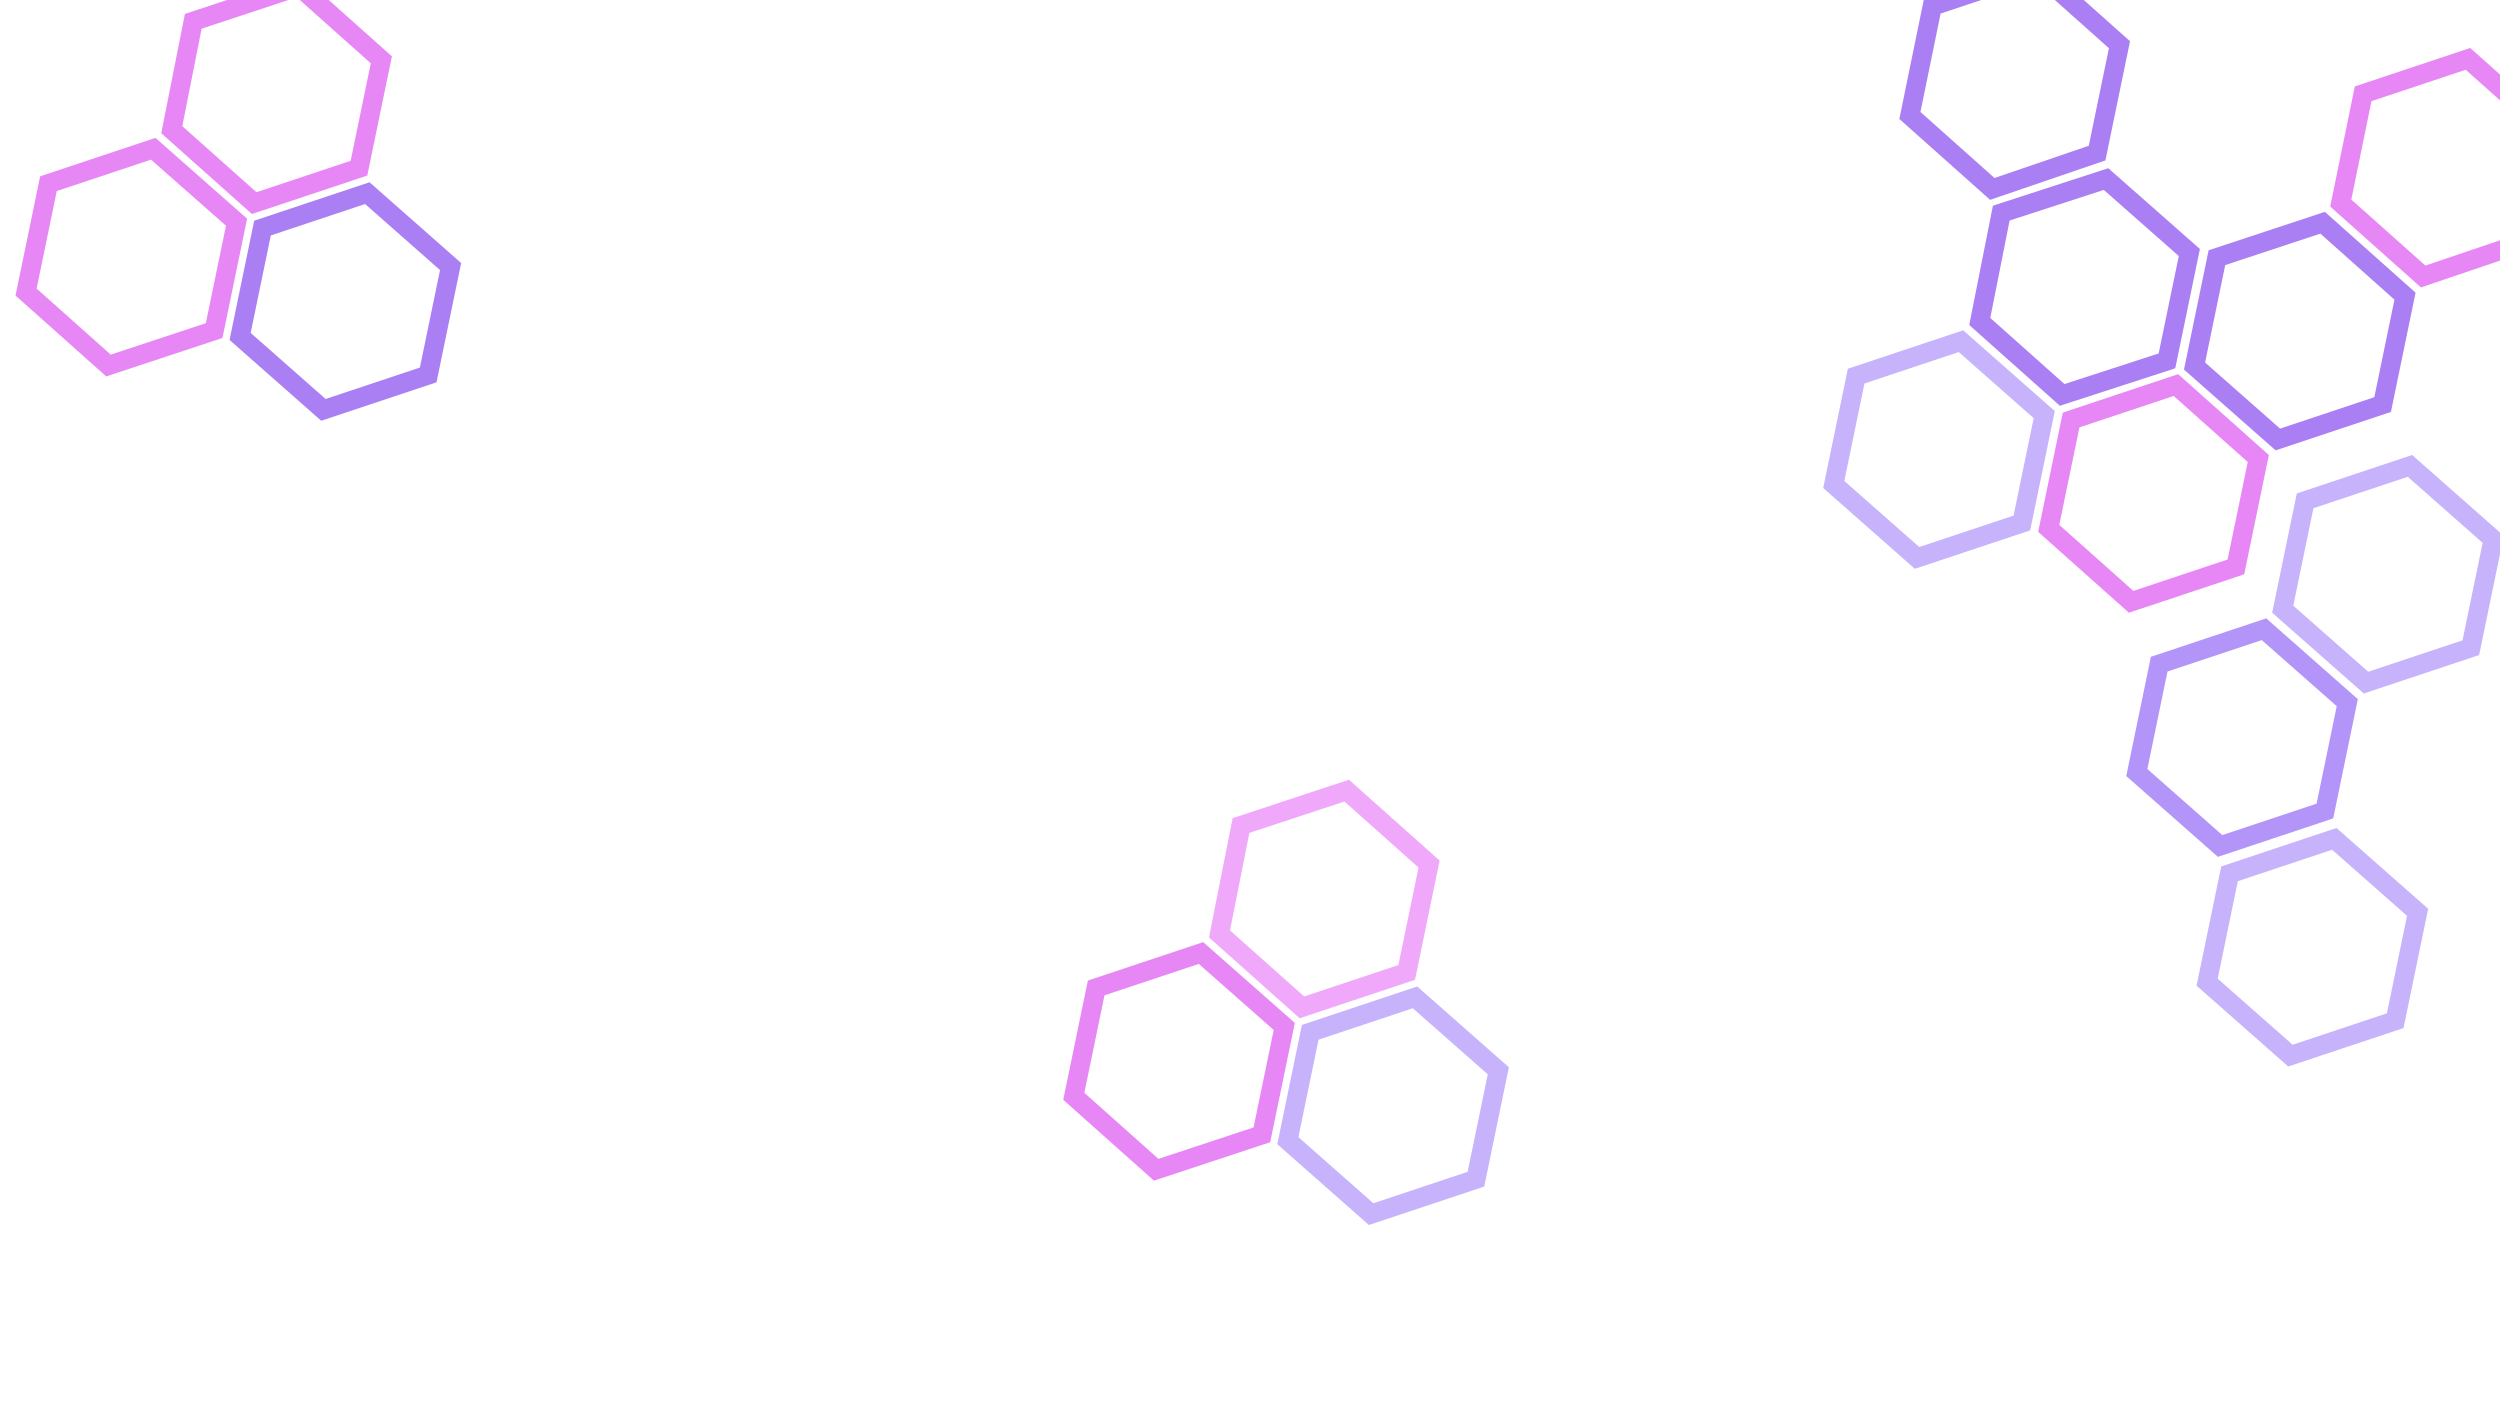
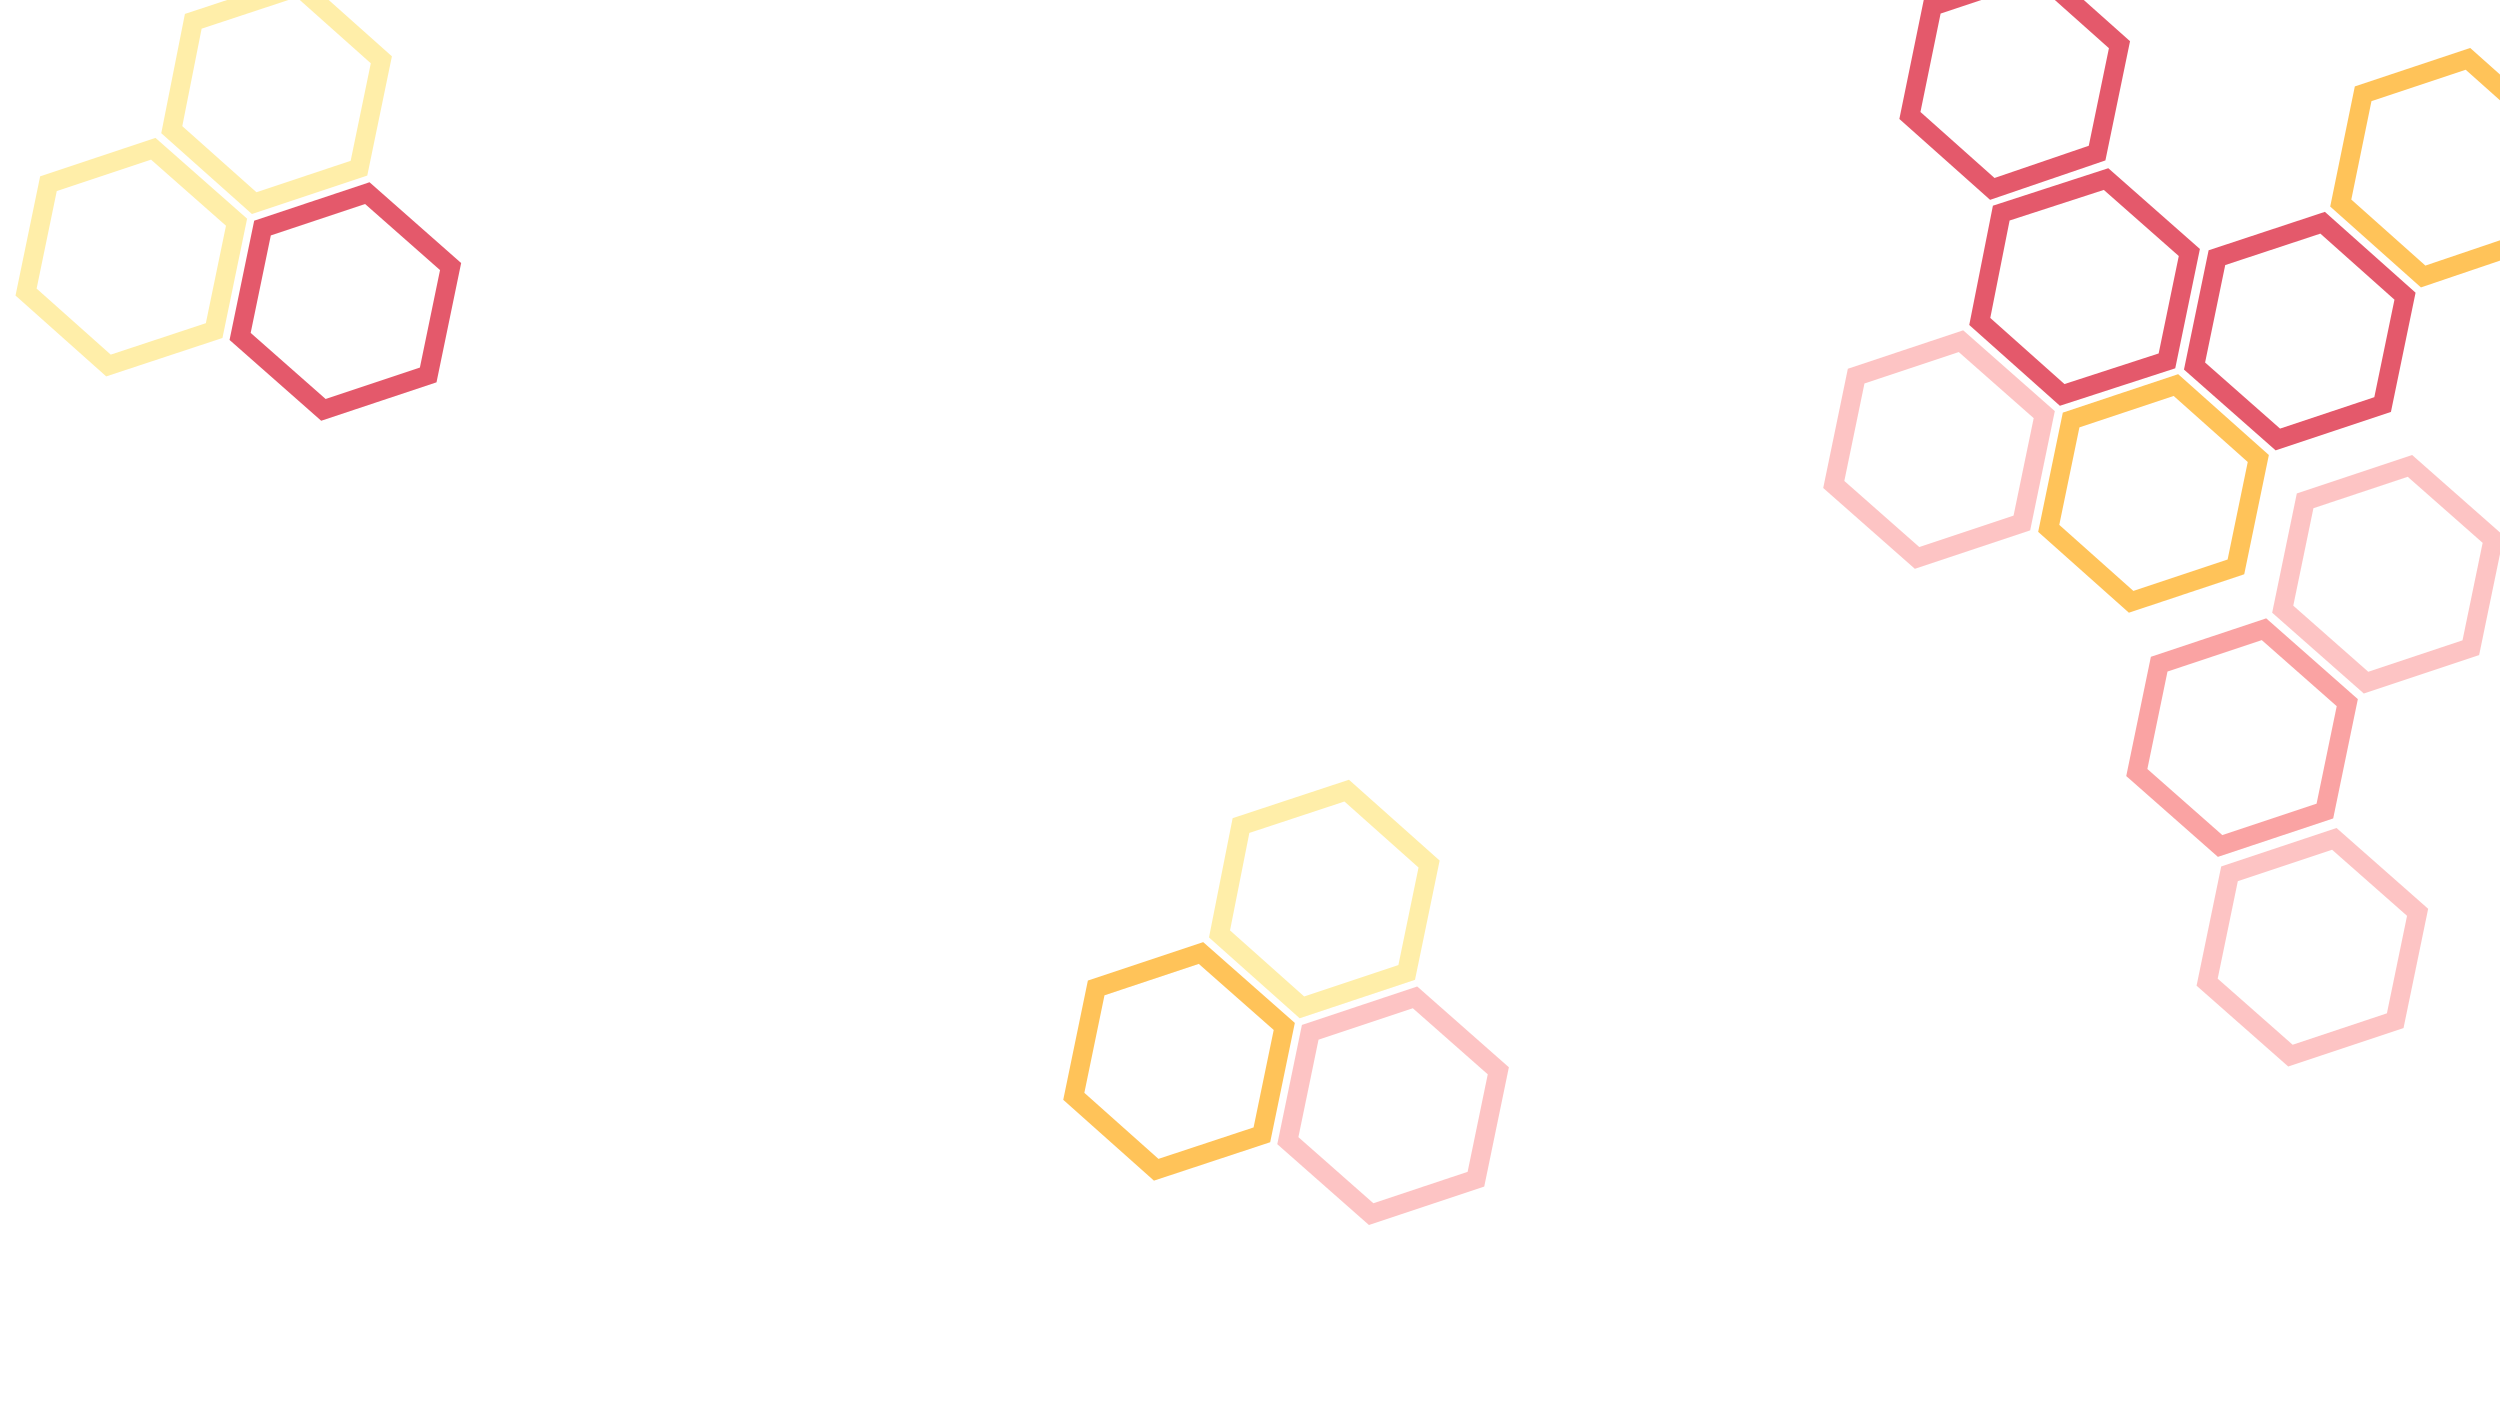
<svg xmlns="http://www.w3.org/2000/svg" width="3840" height="2160" viewBox="0 0 3840 2160" version="1.1" id="svg1">
  <defs id="defs1" />
  <g id="layer1">
-     <polygon class="st1" points="52.9,42.2 62.1,50.4 73.9,46.4 76.3,34.3 67.1,26.1 55.4,30 " id="polygon4" style="opacity:0.65;fill:none;stroke:#d946ef;stroke-width:2.15;stroke-miterlimit:10;enable-background:new;stroke-opacity:1" transform="matrix(13.75723,0,0,13.75723,2867.648,-268.6633)" />
-     <polygon class="st0" points="54.4,80.1 63.7,88.3 75.4,84.4 77.9,72.3 68.7,64.1 56.9,68 " id="polygon7" style="opacity:0.65;fill:none;stroke:#7c3aed;stroke-width:2.15;stroke-miterlimit:10;enable-background:new;stroke-opacity:1" transform="matrix(13.75723,0,0,13.75723,2622.414,-539.7115)" />
-     <polygon class="st0" points="41.5,82.8 44,70.7 34.7,62.5 23,66.4 20.5,78.5 29.8,86.7 " id="polygon1" style="opacity:0.65;fill:none;stroke:#a78bfa;stroke-width:2.15;stroke-miterlimit:10;enable-background:new;stroke-opacity:1" transform="matrix(13.75723,0,0,13.75723,2534.646,-335.78)" />
-     <polygon class="st0" points="44,70.7 34.7,62.5 23,66.4 20.5,78.5 29.8,86.7 41.5,82.8 " id="polygon1-0" style="opacity:0.65;fill:none;stroke:#a78bfa;stroke-width:2.15;stroke-miterlimit:10;enable-background:new;stroke-opacity:1" transform="matrix(13.75723,0,0,13.75723,3224.248,-144.2212)" />
-     <polygon class="st0" points="29.8,86.7 41.5,82.8 44,70.7 34.7,62.5 23,66.4 20.5,78.5 " id="polygon1-2" style="opacity:0.65;fill:none;stroke:#8b5cf6;stroke-width:2.15;stroke-miterlimit:10;enable-background:new;stroke-opacity:1" transform="matrix(13.75723,0,0,13.75723,3000.108,106.6642)" />
-     <polygon class="st0" points="44,70.7 34.7,62.5 23,66.4 20.5,78.5 29.8,86.7 41.5,82.8 " id="polygon1-2-0" style="opacity:0.65;fill:none;stroke:#a78bfa;stroke-width:2.15;stroke-miterlimit:10;enable-background:new;stroke-opacity:1" transform="matrix(13.75723,0,0,13.75723,3108.126,428.6832)" />
-     <polygon class="st0" points="58.7,67.4 47,71.3 44.5,83.4 53.7,91.6 65.4,87.7 67.9,75.6 " id="polygon2" style="opacity:0.65;fill:none;stroke:#d946ef;stroke-width:2.15;stroke-miterlimit:10;stroke-opacity:1;enable-background:new" transform="matrix(13.75723,0,0,13.75723,2534.646,-335.78)" />
-     <polygon class="st0" points="57.7,64.7 60.2,52.6 50.9,44.4 39.2,48.2 36.8,60.3 46,68.5 " id="polygon3" style="opacity:0.65;fill:none;stroke:#7c3aed;stroke-width:2.15;stroke-miterlimit:10;enable-background:new;stroke-opacity:1" transform="matrix(13.75723,0,0,13.75723,2534.646,-335.78)" />
-     <polygon class="st0" points="49.9,41.5 52.4,29.4 43.2,21.2 31.5,25.1 29,37.3 38.2,45.5 " id="polygon5" style="opacity:0.65;fill:none;stroke:#7c3aed;stroke-width:2.15;stroke-miterlimit:10;enable-background:new;stroke-opacity:1" transform="matrix(13.75723,0,0,13.75723,2534.646,-335.78)" />
-     <polygon class="st0" points="29.8,86.7 41.5,82.8 44,70.7 34.7,62.5 23,66.4 20.5,78.5 " id="polygon1-8" style="opacity:0.65;fill:none;stroke:#a78bfa;stroke-width:2.15;stroke-miterlimit:10;enable-background:new;stroke-opacity:1" transform="matrix(13.75723,0,0,13.75723,1696.099,672.1315)" />
-     <polygon class="st1" points="22.1,63.7 33.8,59.8 36.3,47.7 27.1,39.5 15.3,43.4 12.9,55.5 " id="polygon6" style="opacity:0.65;fill:none;stroke:#e879f9;stroke-width:2.15;stroke-miterlimit:10;enable-background:new;stroke-opacity:1" transform="matrix(13.75723,0,0,13.75723,1695.688,670.9703)" />
-     <polygon class="st1" points="47.3,106.6 59.1,102.7 61.6,90.6 52.3,82.4 40.6,86.3 38.1,98.4 " id="polygon8" style="opacity:0.65;fill:none;stroke:#d946ef;stroke-width:2.15;stroke-miterlimit:10;enable-background:new;stroke-opacity:1" transform="matrix(13.75723,0,0,13.75723,1125.196,330.224)" />
-     <polygon class="st0" points="29.8,86.7 41.5,82.8 44,70.7 34.7,62.5 23,66.4 20.5,78.5 " id="polygon1-8-2" style="opacity:0.65;fill:none;stroke:#7c3aed;stroke-width:2.15;stroke-miterlimit:10;enable-background:new;stroke-opacity:1" transform="matrix(13.75723,0,0,13.75723,86.7877,-563.1885)" />
-     <polygon class="st1" points="22.1,63.7 33.8,59.8 36.3,47.7 27.1,39.5 15.3,43.4 12.9,55.5 " id="polygon6-2" style="opacity:0.65;fill:none;stroke:#d946ef;stroke-width:2.15;stroke-miterlimit:10;enable-background:new;stroke-opacity:1" transform="matrix(13.75723,0,0,13.75723,86.3767,-564.3497)" />
-     <polygon class="st1" points="47.3,106.6 59.1,102.7 61.6,90.6 52.3,82.4 40.6,86.3 38.1,98.4 " id="polygon8-7" style="opacity:0.65;fill:none;stroke:#d946ef;stroke-width:2.15;stroke-miterlimit:10;enable-background:new;stroke-opacity:1" transform="matrix(13.75723,0,0,13.75723,-484.1151,-905.096)" />
+     <polygon class="st1" points="73.9,46.4 76.3,34.3 67.1,26.1 55.4,30 52.9,42.2 62.1,50.4 " id="polygon4" style="opacity:0.65;fill:none;stroke:#ffa300;stroke-width:2.15;stroke-miterlimit:10;stroke-opacity:1;enable-background:new" transform="matrix(13.75723,0,0,13.75723,2867.648,-268.6633)" />
+     <polygon class="st0" points="75.4,84.4 77.9,72.3 68.7,64.1 56.9,68 54.4,80.1 63.7,88.3 " id="polygon7" style="opacity:0.65;fill:none;stroke:#d6001c;stroke-width:2.15;stroke-miterlimit:10;stroke-opacity:1;enable-background:new" transform="matrix(13.75723,0,0,13.75723,2622.414,-539.7115)" />
+     <polygon class="st0" points="34.7,62.5 23,66.4 20.5,78.5 29.8,86.7 41.5,82.8 44,70.7 " id="polygon1" style="opacity:0.65;fill:none;stroke:#fca5a5;stroke-width:2.15;stroke-miterlimit:10;stroke-opacity:1;enable-background:new" transform="matrix(13.75723,0,0,13.75723,2534.646,-335.78)" />
+     <polygon class="st0" points="23,66.4 20.5,78.5 29.8,86.7 41.5,82.8 44,70.7 34.7,62.5 " id="polygon1-0" style="opacity:0.65;fill:none;stroke:#fca5a5;stroke-width:2.15;stroke-miterlimit:10;stroke-opacity:1;enable-background:new" transform="matrix(13.75723,0,0,13.75723,3224.248,-144.2212)" />
+     <polygon class="st0" points="44,70.7 34.7,62.5 23,66.4 20.5,78.5 29.8,86.7 41.5,82.8 " id="polygon1-2" style="opacity:0.65;fill:none;stroke:#f87171;stroke-width:2.15;stroke-miterlimit:10;stroke-opacity:1;enable-background:new" transform="matrix(13.75723,0,0,13.75723,3000.108,106.6642)" />
+     <polygon class="st0" points="23,66.4 20.5,78.5 29.8,86.7 41.5,82.8 44,70.7 34.7,62.5 " id="polygon1-2-0" style="opacity:0.65;fill:none;stroke:#fca5a5;stroke-width:2.15;stroke-miterlimit:10;stroke-opacity:1;enable-background:new" transform="matrix(13.75723,0,0,13.75723,3108.126,428.6832)" />
+     <polygon class="st0" points="44.5,83.4 53.7,91.6 65.4,87.7 67.9,75.6 58.7,67.4 47,71.3 " id="polygon2" style="opacity:0.65;fill:none;stroke:#ffa300;stroke-width:2.15;stroke-miterlimit:10;stroke-opacity:1;enable-background:new" transform="matrix(13.75723,0,0,13.75723,2534.646,-335.78)" />
+     <polygon class="st0" points="50.9,44.4 39.2,48.2 36.8,60.3 46,68.5 57.7,64.7 60.2,52.6 " id="polygon3" style="opacity:0.65;fill:none;stroke:#d6001c;stroke-width:2.15;stroke-miterlimit:10;stroke-opacity:1;enable-background:new" transform="matrix(13.75723,0,0,13.75723,2534.646,-335.78)" />
+     <polygon class="st0" points="43.2,21.2 31.5,25.1 29,37.3 38.2,45.5 49.9,41.5 52.4,29.4 " id="polygon5" style="opacity:0.65;fill:none;stroke:#d6001c;stroke-width:2.15;stroke-miterlimit:10;stroke-opacity:1;enable-background:new" transform="matrix(13.75723,0,0,13.75723,2534.646,-335.78)" />
+     <polygon class="st0" points="44,70.7 34.7,62.5 23,66.4 20.5,78.5 29.8,86.7 41.5,82.8 " id="polygon1-8" style="opacity:0.65;fill:none;stroke:#fca5a5;stroke-width:2.15;stroke-miterlimit:10;stroke-opacity:1;enable-background:new" transform="matrix(13.75723,0,0,13.75723,1696.099,672.1315)" />
+     <polygon class="st1" points="36.3,47.7 27.1,39.5 15.3,43.4 12.9,55.5 22.1,63.7 33.8,59.8 " id="polygon6" style="opacity:0.65;fill:none;stroke:#ffe57b;stroke-width:2.15;stroke-miterlimit:10;stroke-opacity:1;enable-background:new" transform="matrix(13.75723,0,0,13.75723,1695.688,670.9703)" />
+     <polygon class="st1" points="61.6,90.6 52.3,82.4 40.6,86.3 38.1,98.4 47.3,106.6 59.1,102.7 " id="polygon8" style="opacity:0.65;fill:none;stroke:#ffa300;stroke-width:2.15;stroke-miterlimit:10;stroke-opacity:1;enable-background:new" transform="matrix(13.75723,0,0,13.75723,1125.196,330.224)" />
+     <polygon class="st0" points="44,70.7 34.7,62.5 23,66.4 20.5,78.5 29.8,86.7 41.5,82.8 " id="polygon1-8-2" style="opacity:0.65;fill:none;stroke:#d6001c;stroke-width:2.15;stroke-miterlimit:10;stroke-opacity:1;enable-background:new" transform="matrix(13.75723,0,0,13.75723,86.7877,-563.1885)" />
+     <polygon class="st1" points="36.3,47.7 27.1,39.5 15.3,43.4 12.9,55.5 22.1,63.7 33.8,59.8 " id="polygon6-2" style="opacity:0.65;fill:none;stroke:#ffe57b;stroke-width:2.15;stroke-miterlimit:10;stroke-opacity:1;enable-background:new" transform="matrix(13.75723,0,0,13.75723,86.3767,-564.3497)" />
+     <polygon class="st1" points="61.6,90.6 52.3,82.4 40.6,86.3 38.1,98.4 47.3,106.6 59.1,102.7 " id="polygon8-7" style="opacity:0.65;fill:none;stroke:#ffe57b;stroke-width:2.15;stroke-miterlimit:10;stroke-opacity:1;enable-background:new" transform="matrix(13.75723,0,0,13.75723,-484.1151,-905.096)" />
  </g>
</svg>
